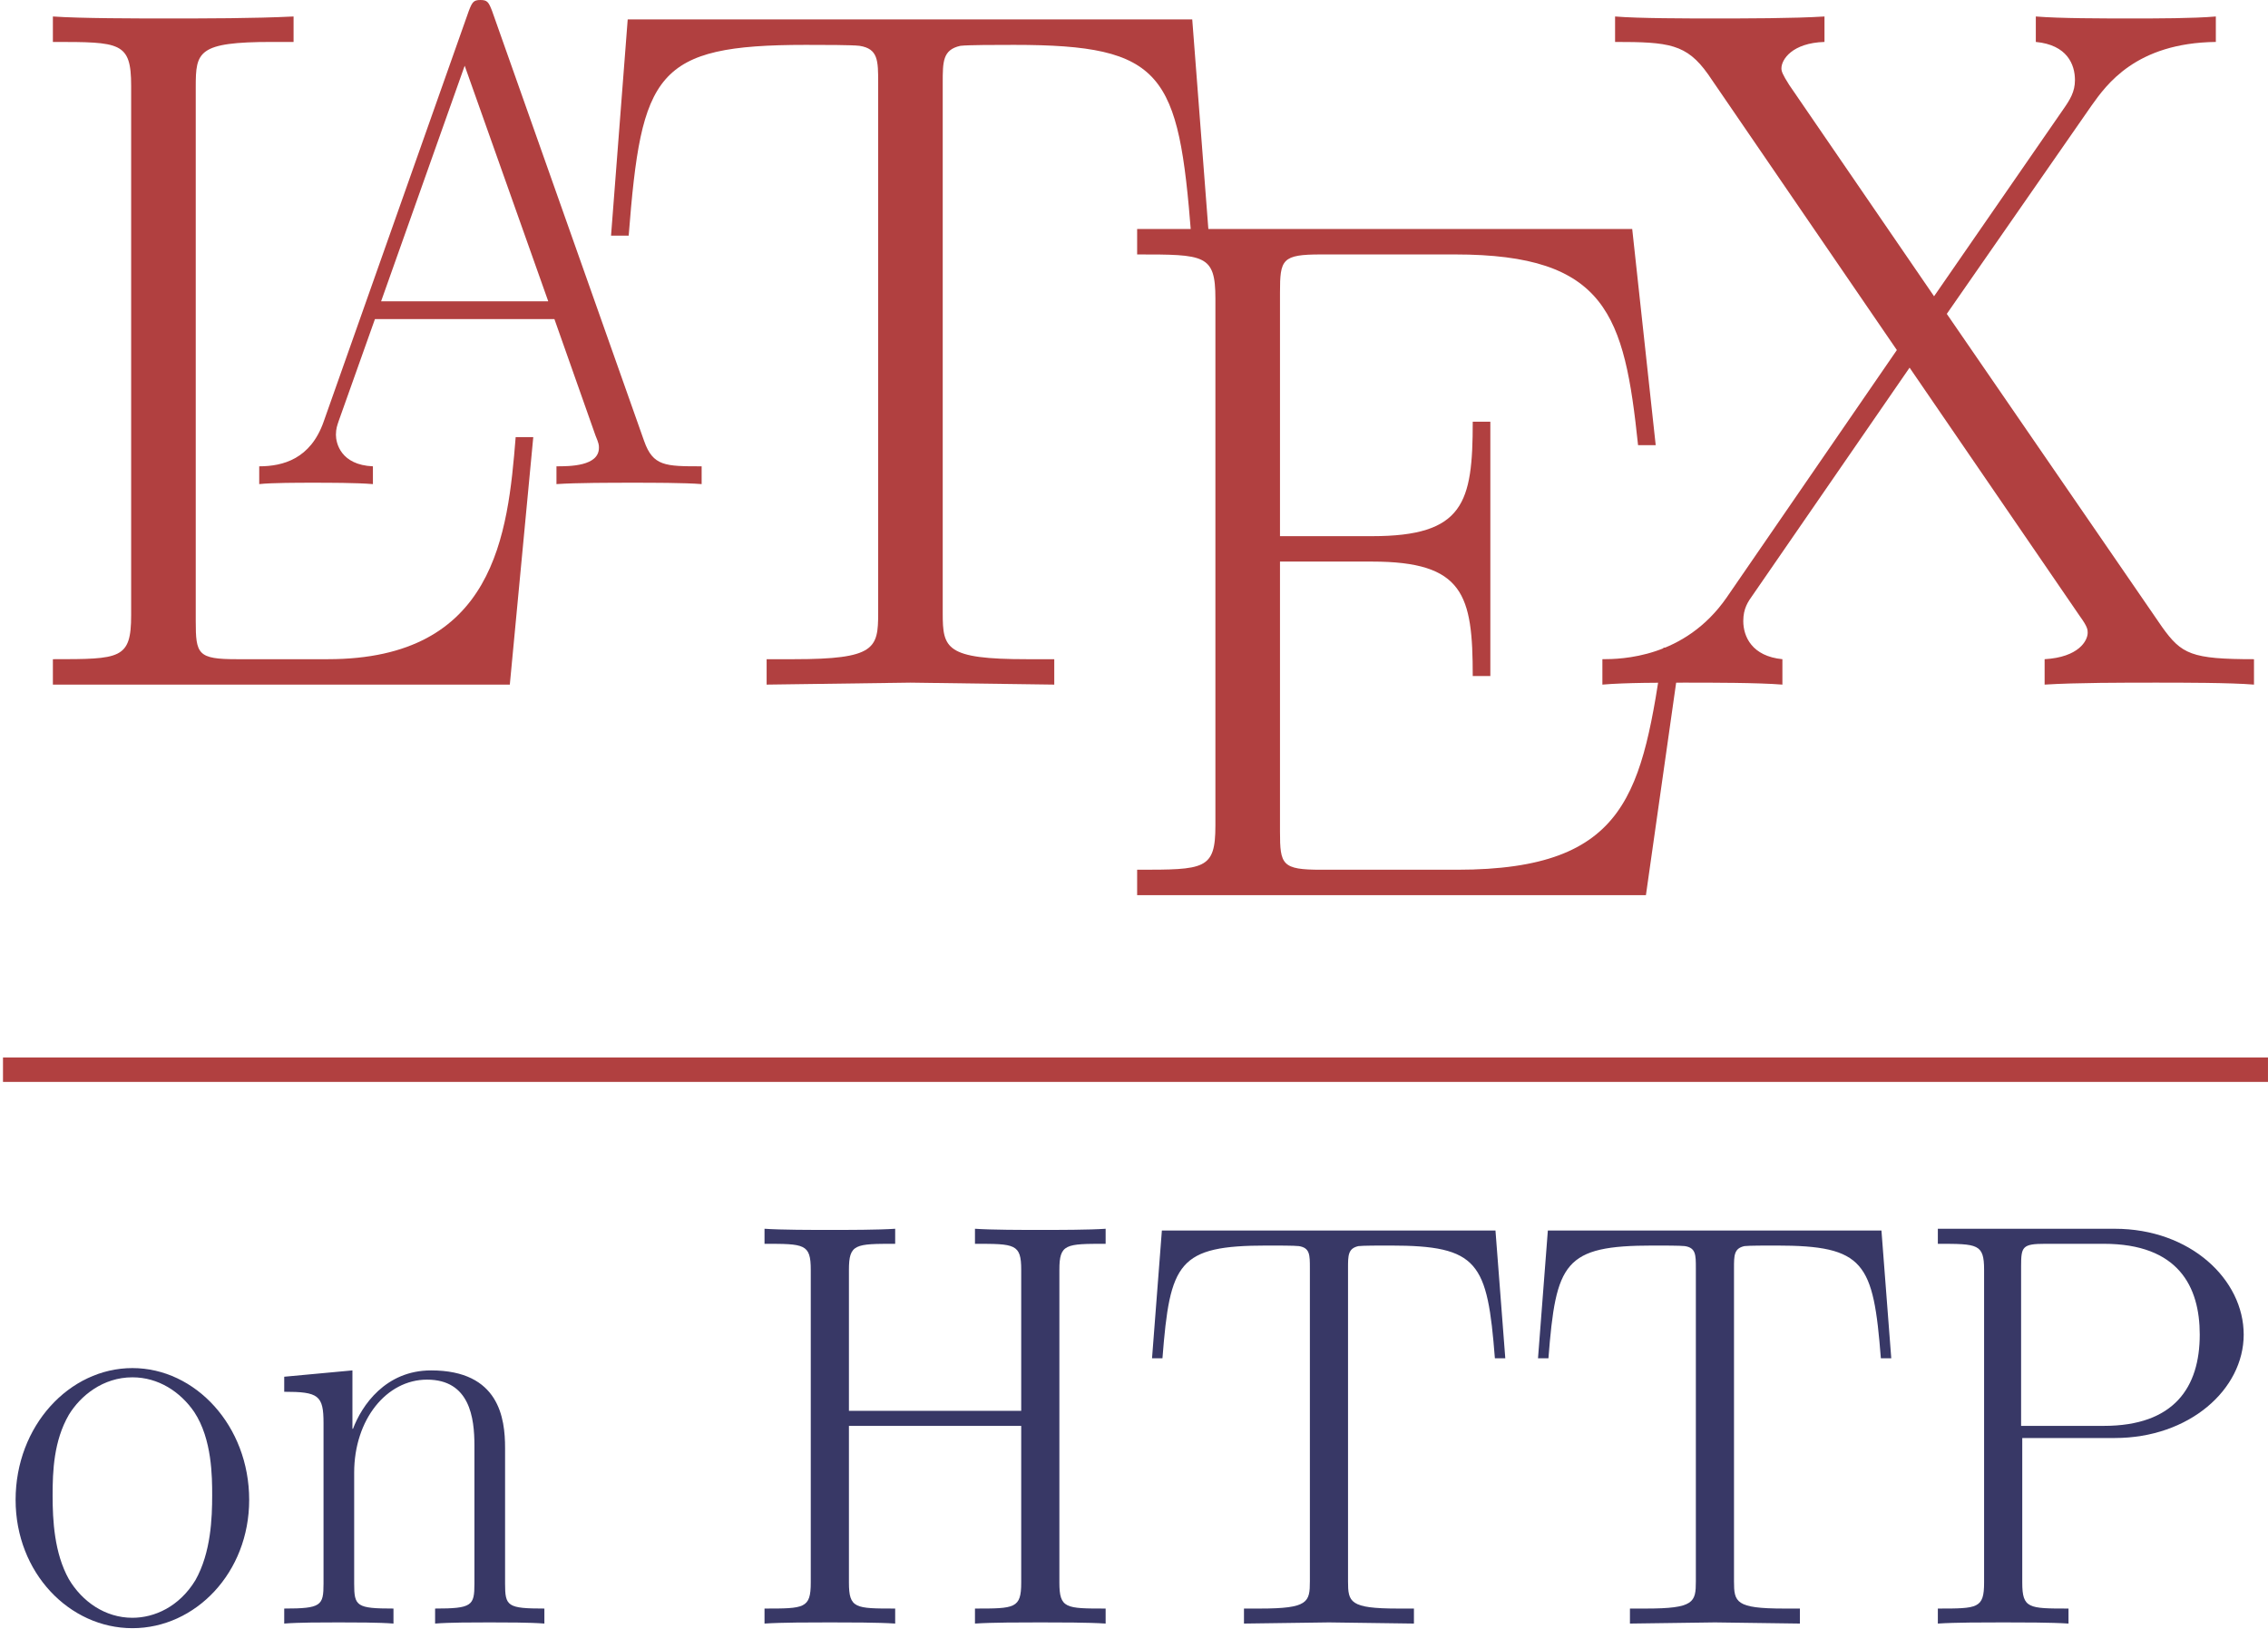
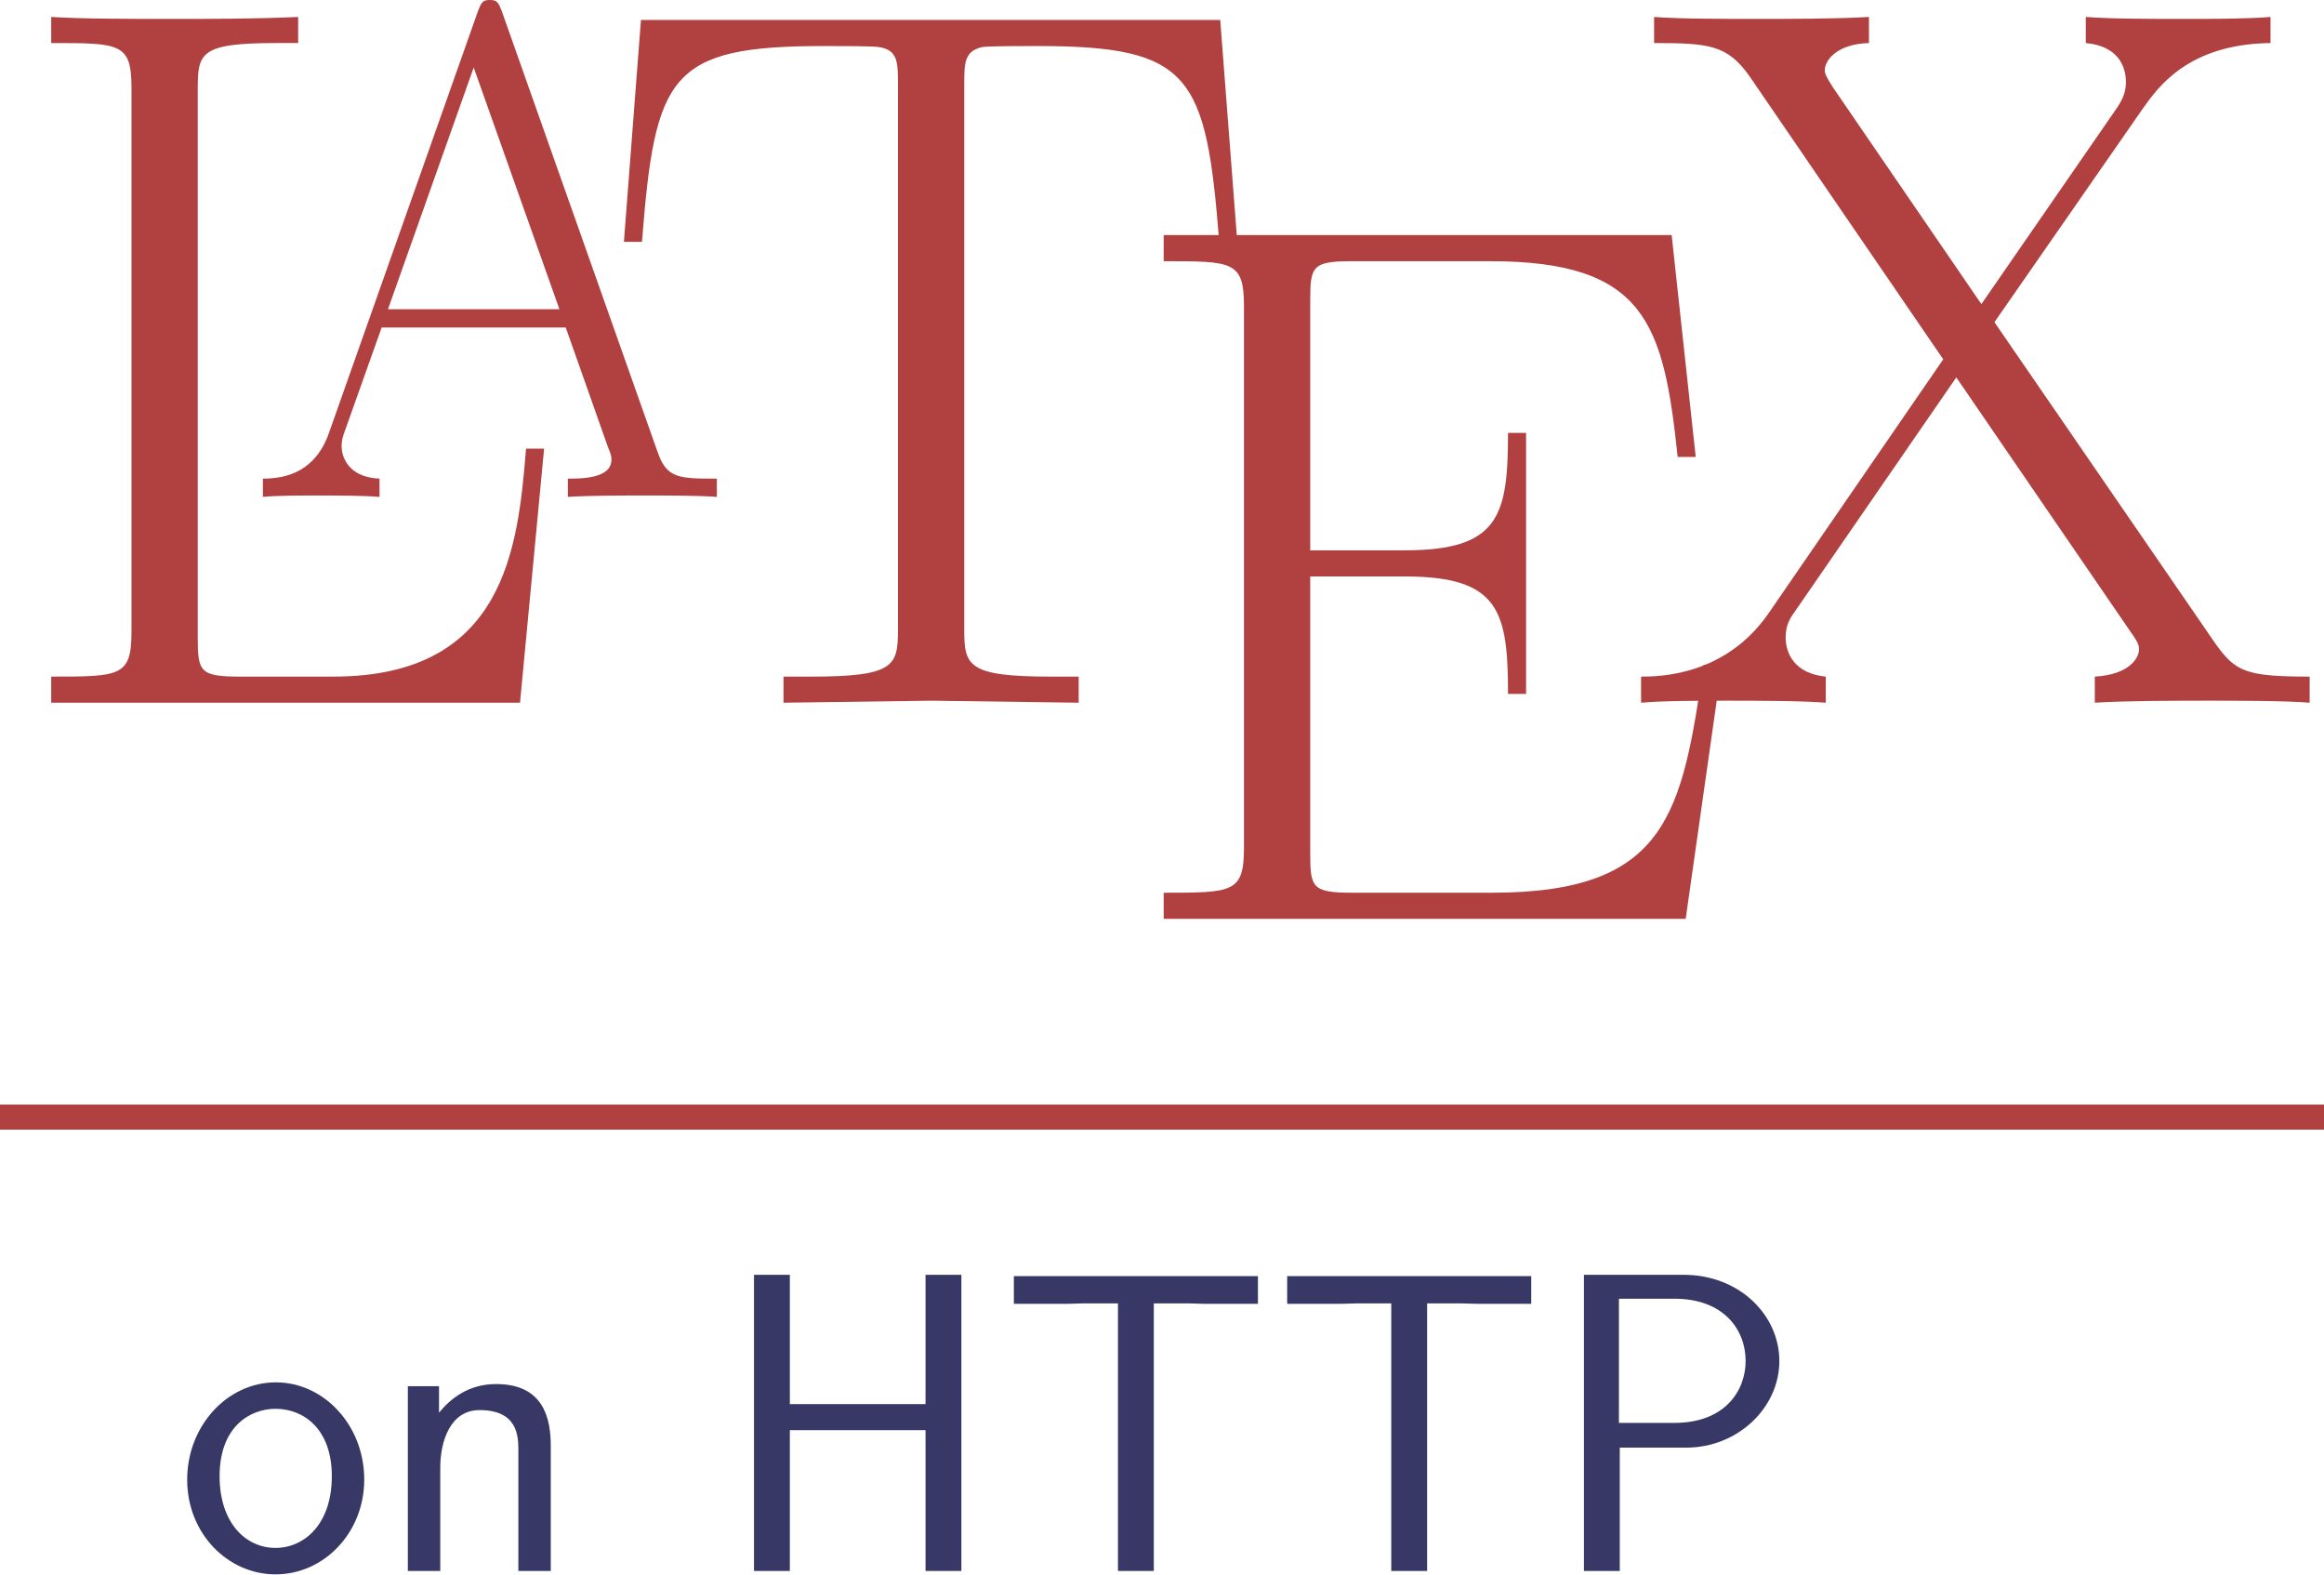
- <svg xmlns="http://www.w3.org/2000/svg" xmlns:xlink="http://www.w3.org/1999/xlink" version="1.1" width="101.614pt" height="72.963pt" viewBox="-70.007 -70.737 101.614 72.963">
+ <svg xmlns="http://www.w3.org/2000/svg" xmlns:xlink="http://www.w3.org/1999/xlink" version="1.1" width="92.254pt" height="62.486pt" viewBox="-70.007 -70.671 92.254 62.486">
  <defs>
-     <path id="g0-65" d="M17.329 0V-.673C15.956-.673 15.49-.673 15.153-1.632L9.403-17.899C9.273-18.236 9.221-18.313 8.962-18.313S8.652-18.236 8.522-17.899L3.031-2.357C2.538-.958 1.502-.673 .596-.673V0C1.062-.052 2.098-.052 2.59-.052C3.238-.052 4.274-.052 4.896 0V-.673C3.678-.725 3.497-1.554 3.497-1.865C3.497-2.098 3.549-2.228 3.6-2.383L4.973-6.243H11.76L13.314-1.839C13.444-1.528 13.444-1.476 13.444-1.373C13.444-.673 12.33-.673 11.838-.673V0C12.589-.052 13.936-.052 14.739-.052C15.412-.052 16.707-.052 17.329 0ZM11.527-6.916H5.206L8.367-15.827L11.527-6.916Z" />
-     <path id="g0-69" d="M15.723-6.553H15.257C14.687-2.746 14.35-.673 9.791-.673H6.191C5.155-.673 5.103-.803 5.103-1.684V-8.833H7.538C9.973-8.833 10.206-7.952 10.206-5.802H10.672V-12.537H10.206C10.206-10.387 9.973-9.506 7.538-9.506H5.103V-15.956C5.103-16.837 5.155-16.966 6.191-16.966H9.739C13.754-16.966 14.221-15.36 14.583-11.915H15.05L14.428-17.64H1.321V-16.966C3.108-16.966 3.393-16.966 3.393-15.801V-1.839C3.393-.673 3.108-.673 1.321-.673V0H14.791L15.723-6.553Z" />
-     <path id="g0-72" d="M16.604 0V-.673C14.816-.673 14.532-.673 14.532-1.839V-15.853C14.532-17.018 14.816-17.018 16.604-17.018V-17.692C15.853-17.64 14.48-17.64 13.677-17.64S11.501-17.64 10.75-17.692V-17.018C12.537-17.018 12.822-17.018 12.822-15.853V-9.532H5.103V-15.853C5.103-17.018 5.388-17.018 7.175-17.018V-17.692C6.424-17.64 5.051-17.64 4.248-17.64S2.072-17.64 1.321-17.692V-17.018C3.108-17.018 3.393-17.018 3.393-15.853V-1.839C3.393-.673 3.108-.673 1.321-.673V0C2.072-.052 3.445-.052 4.248-.052S6.424-.052 7.175 0V-.673C5.388-.673 5.103-.673 5.103-1.839V-8.859H12.822V-1.839C12.822-.673 12.537-.673 10.75-.673V0C11.501-.052 12.874-.052 13.677-.052S15.853-.052 16.604 0Z" />
-     <path id="g0-76" d="M14.039-6.553H13.573C13.366-3.989 13.029-.673 8.6-.673H6.191C5.155-.673 5.103-.803 5.103-1.684V-15.827C5.103-16.759 5.155-17.018 7.123-17.018H7.693V-17.692C6.631-17.64 5.388-17.64 4.326-17.64C3.523-17.64 2.072-17.64 1.321-17.692V-17.018C3.108-17.018 3.393-17.018 3.393-15.853V-1.839C3.393-.673 3.108-.673 1.321-.673V0H13.418L14.039-6.553Z" />
-     <path id="g0-80" d="M15.05-12.951C15.05-15.412 12.667-17.692 9.273-17.692H1.347V-17.018C3.134-17.018 3.419-17.018 3.419-15.853V-1.839C3.419-.673 3.134-.673 1.347-.673V0C2.098-.052 3.471-.052 4.274-.052S6.45-.052 7.201 0V-.673C5.414-.673 5.129-.673 5.129-1.839V-8.315H9.273C12.615-8.315 15.05-10.491 15.05-12.951ZM13.081-12.951C13.081-10.594 11.941-8.859 8.781-8.859H5.077V-16.008C5.077-16.889 5.129-17.018 6.165-17.018H8.781C12.123-17.018 13.081-15.101 13.081-12.951Z" />
-     <path id="g0-84" d="M16.552-11.889L16.112-17.614H1.166L.725-11.889H1.192C1.528-16.189 1.891-16.94 5.88-16.94C6.346-16.94 7.097-16.94 7.305-16.915C7.797-16.837 7.797-16.526 7.797-15.93V-1.891C7.797-.958 7.719-.673 5.569-.673H4.844V0L8.652-.052L12.459 0V-.673H11.734C9.584-.673 9.506-.958 9.506-1.891V-15.93C9.506-16.5 9.506-16.811 9.973-16.915C10.18-16.94 10.931-16.94 11.397-16.94C15.36-16.94 15.749-16.189 16.086-11.889H16.552Z" />
-     <path id="g0-88" d="M17.588 0V-.673C15.93-.673 15.671-.803 15.153-1.528L9.455-9.817L13.288-15.334C13.677-15.878 14.454-16.992 16.578-17.018V-17.692C15.982-17.64 14.998-17.64 14.376-17.64C13.521-17.64 12.459-17.64 11.812-17.692V-17.018C12.641-16.94 12.848-16.422 12.848-16.008C12.848-15.697 12.718-15.49 12.537-15.231L9.118-10.283L5.284-15.878C5.103-16.163 5.077-16.241 5.077-16.319C5.077-16.552 5.362-16.992 6.217-17.018V-17.692C5.388-17.64 4.119-17.64 3.264-17.64C2.59-17.64 1.295-17.64 .673-17.692V-17.018C2.098-17.018 2.564-16.966 3.134-16.163L8.133-8.859L3.626-2.305C2.513-.699 .829-.673 .337-.673V0C.933-.052 1.917-.052 2.538-.052C3.238-.052 4.455-.052 5.103 0V-.673C4.3-.751 4.067-1.269 4.067-1.684C4.067-2.02 4.196-2.202 4.326-2.383L8.47-8.393L12.977-1.813C13.185-1.528 13.185-1.451 13.185-1.373C13.185-1.166 12.951-.725 12.045-.673V0C12.874-.052 14.143-.052 14.998-.052C15.671-.052 16.966-.052 17.588 0Z" />
-     <path id="g0-110" d="M12.511 0V-.673C10.853-.673 10.75-.777 10.75-1.787V-7.874C10.75-9.196 10.491-11.345 7.434-11.345C5.388-11.345 4.326-9.765 3.937-8.729H3.911V-11.345L.855-11.061V-10.387C2.383-10.387 2.616-10.232 2.616-8.988V-1.787C2.616-.803 2.513-.673 .855-.673V0C1.476-.052 2.616-.052 3.29-.052S5.129-.052 5.75 0V-.673C4.093-.673 3.989-.777 3.989-1.787V-6.761C3.989-9.144 5.44-10.931 7.253-10.931C9.17-10.931 9.377-9.221 9.377-7.978V-1.787C9.377-.803 9.273-.673 7.615-.673V0C8.237-.052 9.377-.052 10.05-.052S11.889-.052 12.511 0Z" />
-     <path id="g0-111" d="M11.164-5.543C11.164-8.859 8.755-11.449 5.932-11.449S.699-8.859 .699-5.543C.699-2.279 3.108 .207 5.932 .207S11.164-2.279 11.164-5.543ZM9.506-5.75C9.506-4.74 9.455-3.186 8.755-1.943C8.03-.751 6.916-.259 5.932-.259C4.714-.259 3.678-.984 3.082-1.995C2.435-3.16 2.357-4.611 2.357-5.75C2.357-6.838 2.409-8.185 3.082-9.351C3.6-10.206 4.611-11.035 5.932-11.035C7.097-11.035 8.082-10.387 8.703-9.48C9.506-8.263 9.506-6.553 9.506-5.75Z" />
-     <use id="g2-69" xlink:href="#g0-69" transform="scale(1.692308)" />
-     <use id="g2-76" xlink:href="#g0-76" transform="scale(1.692308)" />
-     <use id="g2-84" xlink:href="#g0-84" transform="scale(1.692308)" />
-     <use id="g2-88" xlink:href="#g0-88" transform="scale(1.692308)" />
-     <use id="g1-65" xlink:href="#g0-65" transform="scale(1.18461)" />
+     <path id="g0-72" d="M9.722 0V-11.754H8.299V-6.622H2.913V-11.754H1.49V0H2.913V-5.589H8.299V0H9.722Z" />
+     <path id="g0-80" d="M9.264-8.333C9.264-10.162 7.672-11.754 5.47-11.754H1.507V0H2.93V-4.895H5.572C7.604-4.895 9.264-6.47 9.264-8.333ZM7.926-8.333C7.926-7.181 7.13-5.877 5.098-5.877H2.896V-10.805H5.098C7.063-10.805 7.926-9.569 7.926-8.333Z" />
+     <path id="g0-84" d="M10.264-10.602V-11.703H.576V-10.602H2.693C2.896-10.602 3.099-10.619 3.303-10.619H4.708V0H6.131V-10.619H7.537C7.74-10.619 7.943-10.602 8.146-10.602H10.264Z" />
+     <path id="g0-110" d="M6.927 0V-4.945C6.927-6.012 6.673-7.418 4.759-7.418C3.675-7.418 2.964-6.859 2.49-6.283V-7.333H1.253V0H2.54V-4.099C2.54-5.166 2.947-6.385 4.099-6.385C5.589-6.385 5.64-5.386 5.64-4.81V0H6.927Z" />
+     <path id="g0-111" d="M7.486-3.624C7.486-5.792 5.877-7.486 3.98-7.486C2.032-7.486 .457-5.741 .457-3.624C.457-1.473 2.083 .135 3.963 .135C5.894 .135 7.486-1.524 7.486-3.624ZM6.199-3.76C6.199-1.846 5.098-.915 3.963-.915C2.778-.915 1.744-1.914 1.744-3.76C1.744-5.725 2.947-6.436 3.963-6.436C5.064-6.436 6.199-5.657 6.199-3.76Z" />
+     <use id="g2-69" xlink:href="#g1-69" transform="scale(1.428578)" />
+     <use id="g2-76" xlink:href="#g1-76" transform="scale(1.428578)" />
+     <use id="g2-84" xlink:href="#g1-84" transform="scale(1.428578)" />
+     <use id="g2-88" xlink:href="#g1-88" transform="scale(1.428578)" />
+     <path id="g1-65" d="M18.662 0V-.725C17.183-.725 16.681-.725 16.319-1.757L10.126-19.276C9.987-19.638 9.931-19.722 9.652-19.722S9.317-19.638 9.178-19.276L3.264-2.538C2.734-1.032 1.618-.725 .642-.725V0C1.144-.056 2.26-.056 2.79-.056C3.487-.056 4.603-.056 5.272 0V-.725C3.961-.781 3.766-1.674 3.766-2.008C3.766-2.26 3.822-2.399 3.877-2.566L5.356-6.723H12.664L14.338-1.981C14.478-1.646 14.478-1.59 14.478-1.478C14.478-.725 13.278-.725 12.748-.725V0C13.557-.056 15.008-.056 15.872-.056C16.598-.056 17.992-.056 18.662 0ZM12.413-7.448H5.607L9.01-17.044L12.413-7.448Z" />
+     <path id="g1-69" d="M16.932-7.058H16.43C15.817-2.957 15.454-.725 10.544-.725H6.667C5.551-.725 5.495-.865 5.495-1.813V-9.512H8.118C10.74-9.512 10.991-8.564 10.991-6.249H11.493V-13.501H10.991C10.991-11.186 10.74-10.238 8.118-10.238H5.495V-17.183C5.495-18.132 5.551-18.271 6.667-18.271H10.489C14.812-18.271 15.315-16.542 15.705-12.832H16.207L15.538-18.997H1.423V-18.271C3.347-18.271 3.654-18.271 3.654-17.016V-1.981C3.654-.725 3.347-.725 1.423-.725V0H15.928L16.932-7.058Z" />
+     <path id="g1-76" d="M15.119-7.058H14.617C14.394-4.296 14.031-.725 9.261-.725H6.667C5.551-.725 5.495-.865 5.495-1.813V-17.044C5.495-18.048 5.551-18.327 7.671-18.327H8.285V-19.052C7.141-18.997 5.802-18.997 4.659-18.997C3.794-18.997 2.232-18.997 1.423-19.052V-18.327C3.347-18.327 3.654-18.327 3.654-17.072V-1.981C3.654-.725 3.347-.725 1.423-.725V0H14.45L15.119-7.058Z" />
+     <path id="g1-84" d="M17.825-12.804L17.351-18.969H1.255L.781-12.804H1.283C1.646-17.435 2.036-18.244 6.332-18.244C6.834-18.244 7.643-18.244 7.866-18.216C8.396-18.132 8.396-17.797 8.396-17.156V-2.036C8.396-1.032 8.313-.725 5.997-.725H5.216V0L9.317-.056L13.418 0V-.725H12.637C10.321-.725 10.238-1.032 10.238-2.036V-17.156C10.238-17.769 10.238-18.104 10.74-18.216C10.963-18.244 11.772-18.244 12.274-18.244C16.542-18.244 16.96-17.435 17.323-12.804H17.825Z" />
+     <path id="g1-88" d="M18.941 0V-.725C17.156-.725 16.877-.865 16.319-1.646L10.182-10.572L14.31-16.514C14.729-17.1 15.566-18.299 17.853-18.327V-19.052C17.211-18.997 16.151-18.997 15.482-18.997C14.561-18.997 13.418-18.997 12.72-19.052V-18.327C13.613-18.244 13.836-17.686 13.836-17.239C13.836-16.905 13.697-16.681 13.501-16.402L9.819-11.074L5.691-17.1C5.495-17.407 5.467-17.49 5.467-17.574C5.467-17.825 5.774-18.299 6.695-18.327V-19.052C5.802-18.997 4.435-18.997 3.515-18.997C2.79-18.997 1.395-18.997 .725-19.052V-18.327C2.26-18.327 2.762-18.271 3.375-17.407L8.759-9.54L3.905-2.483C2.706-.753 .893-.725 .363-.725V0C1.004-.056 2.064-.056 2.734-.056C3.487-.056 4.798-.056 5.495 0V-.725C4.631-.809 4.38-1.367 4.38-1.813C4.38-2.176 4.519-2.371 4.659-2.566L9.122-9.038L13.976-1.953C14.199-1.646 14.199-1.562 14.199-1.478C14.199-1.255 13.948-.781 12.971-.725V0C13.864-.056 15.231-.056 16.151-.056C16.877-.056 18.271-.056 18.941 0Z" />
  </defs>
  <g id="page1">
    <g fill="#b14040">
-       <use x="-69.873" y="-40.058" xlink:href="#g2-76" />
-       <use x="-59.099" y="-49.043" xlink:href="#g1-65" />
-       <use x="-43.857" y="-40.058" xlink:href="#g2-84" />
-       <use x="-21.295" y="-30.623" xlink:href="#g2-69" />
-       <use x="1.215" y="-40.058" xlink:href="#g2-88" />
+       <use x="-70.007" y="-42.781" xlink:href="#g2-76" />
+       <use x="-60.213" y="-50.949" xlink:href="#g1-65" />
+       <use x="-46.356" y="-42.781" xlink:href="#g2-84" />
+       <use x="-25.846" y="-34.203" xlink:href="#g2-69" />
+       <use x="-5.381" y="-42.781" xlink:href="#g2-88" />
    </g>
-     <rect x="-69.873" y="-23.35" height="1.096" width="101.479" fill="#b14040" />
+     <rect x="-70.007" y="-26.831" height=".996" width="92.254" fill="#b14040" />
    <g fill="#383866">
-       <use x="-70.007" y="2.019" xlink:href="#g0-111" />
-       <use x="-58.128" y="2.019" xlink:href="#g0-110" />
-       <use x="-37.075" y="2.019" xlink:href="#g0-72" />
-       <use x="-19.117" y="2.019" xlink:href="#g0-84" />
-       <use x="-1.824" y="2.019" xlink:href="#g0-84" />
-       <use x="15.468" y="2.019" xlink:href="#g0-80" />
+       <use x="-63.034" y="-8.32" xlink:href="#g0-111" />
+       <use x="-55.07" y="-8.32" xlink:href="#g0-110" />
+       <use x="-41.566" y="-8.32" xlink:href="#g0-72" />
+       <use x="-30.336" y="-8.32" xlink:href="#g0-84" />
+       <use x="-19.487" y="-8.32" xlink:href="#g0-84" />
+       <use x="-8.638" y="-8.32" xlink:href="#g0-80" />
    </g>
  </g>
</svg>
